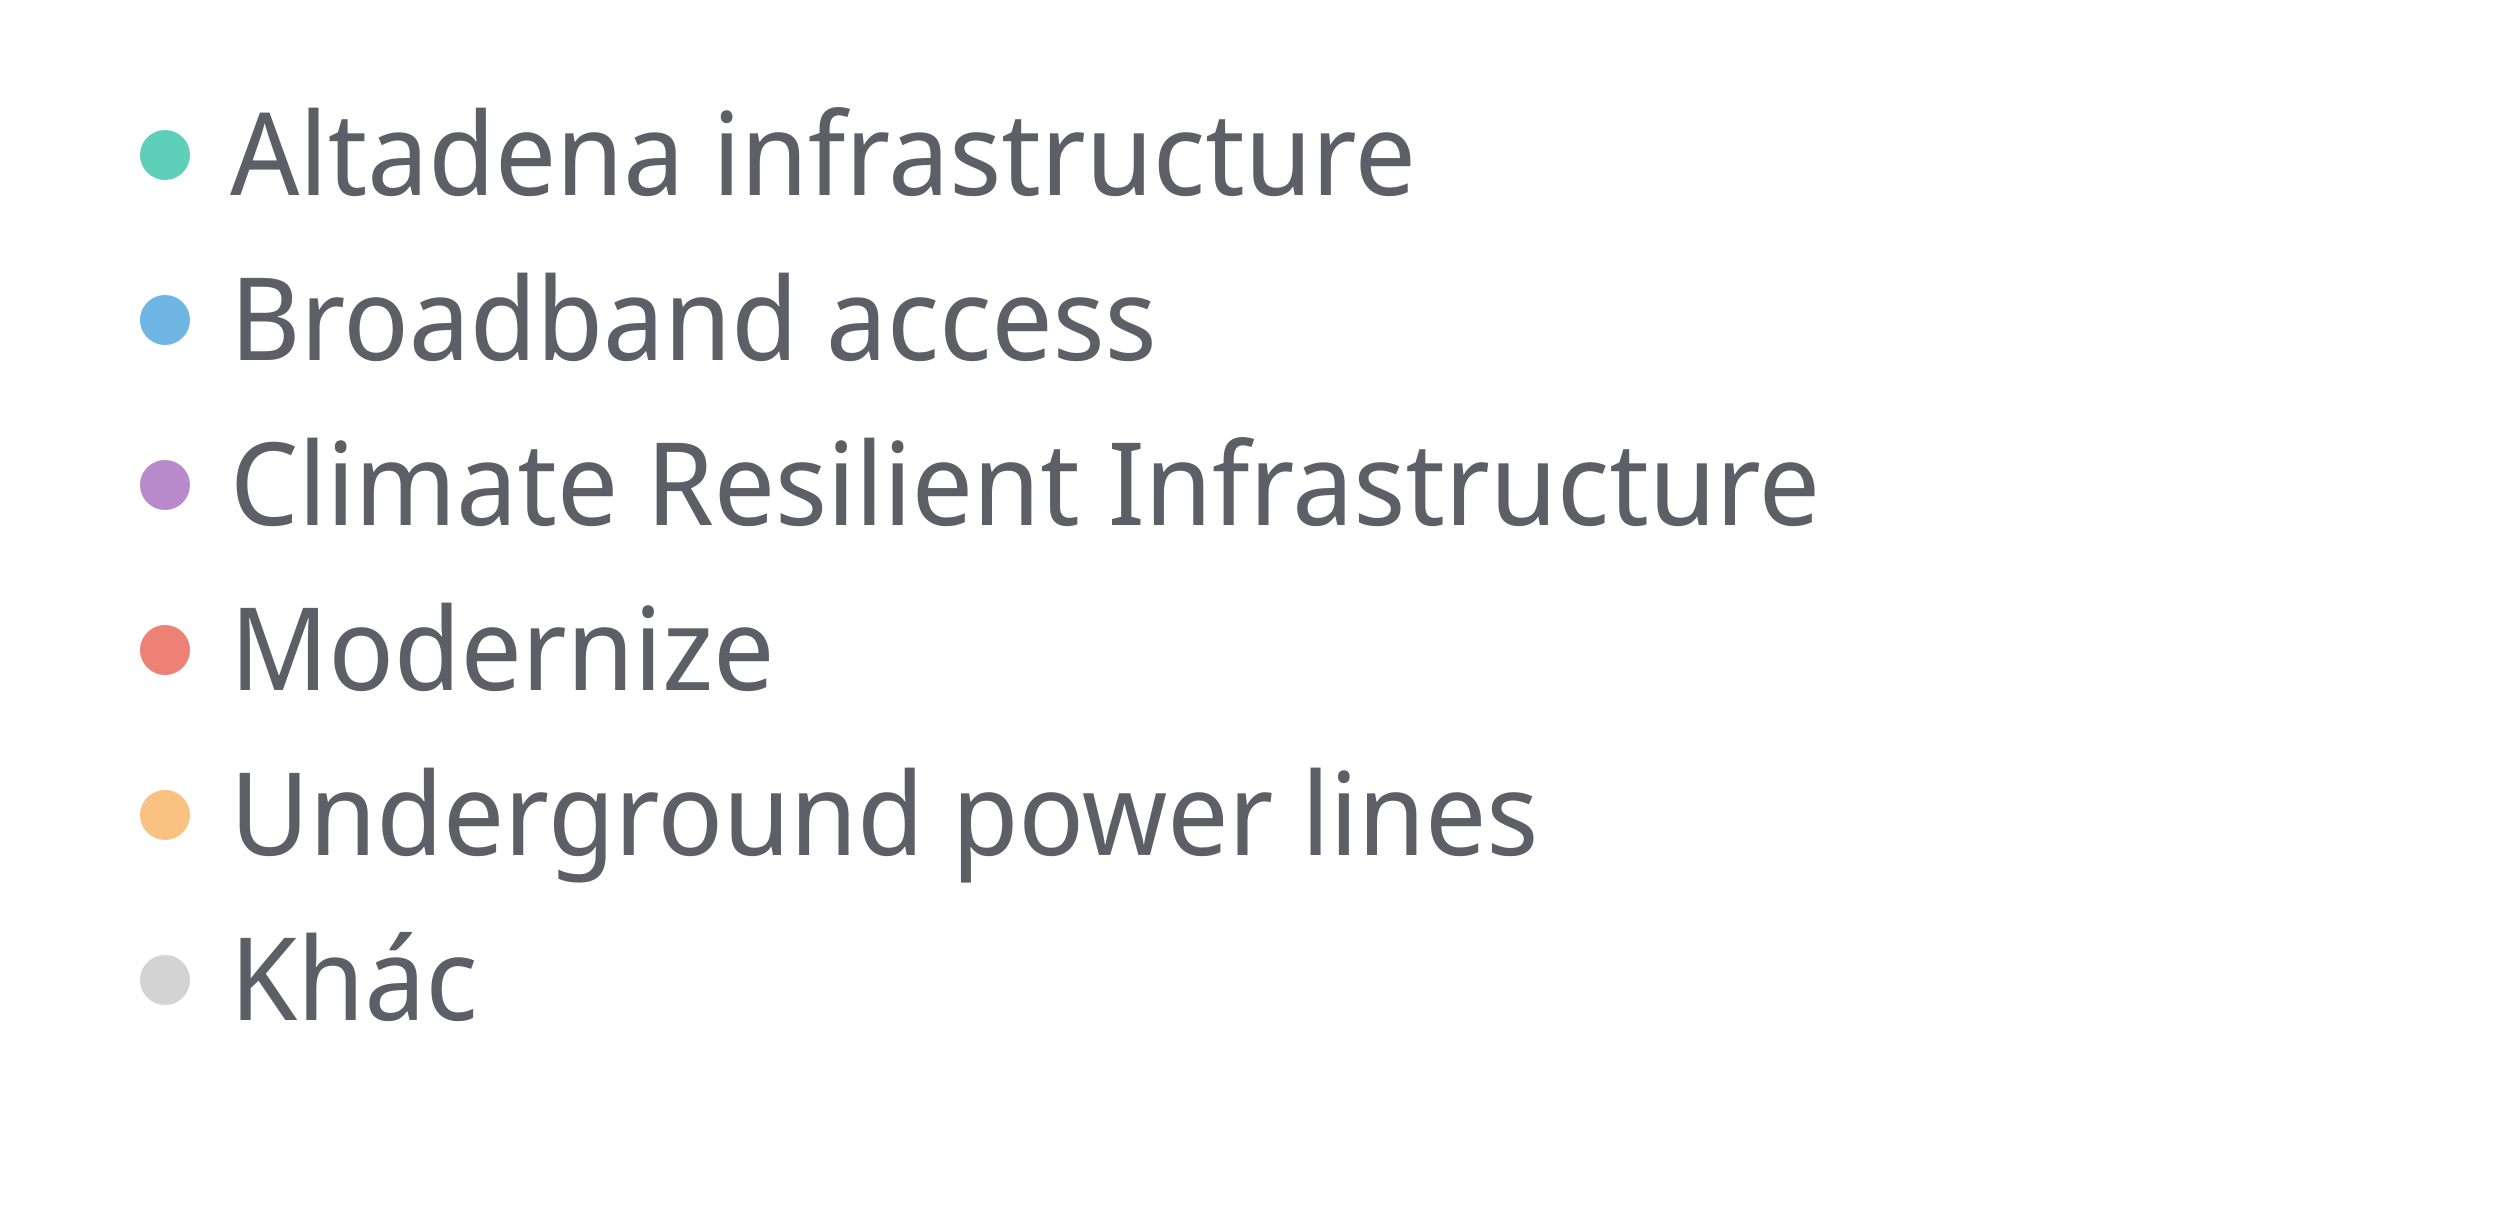
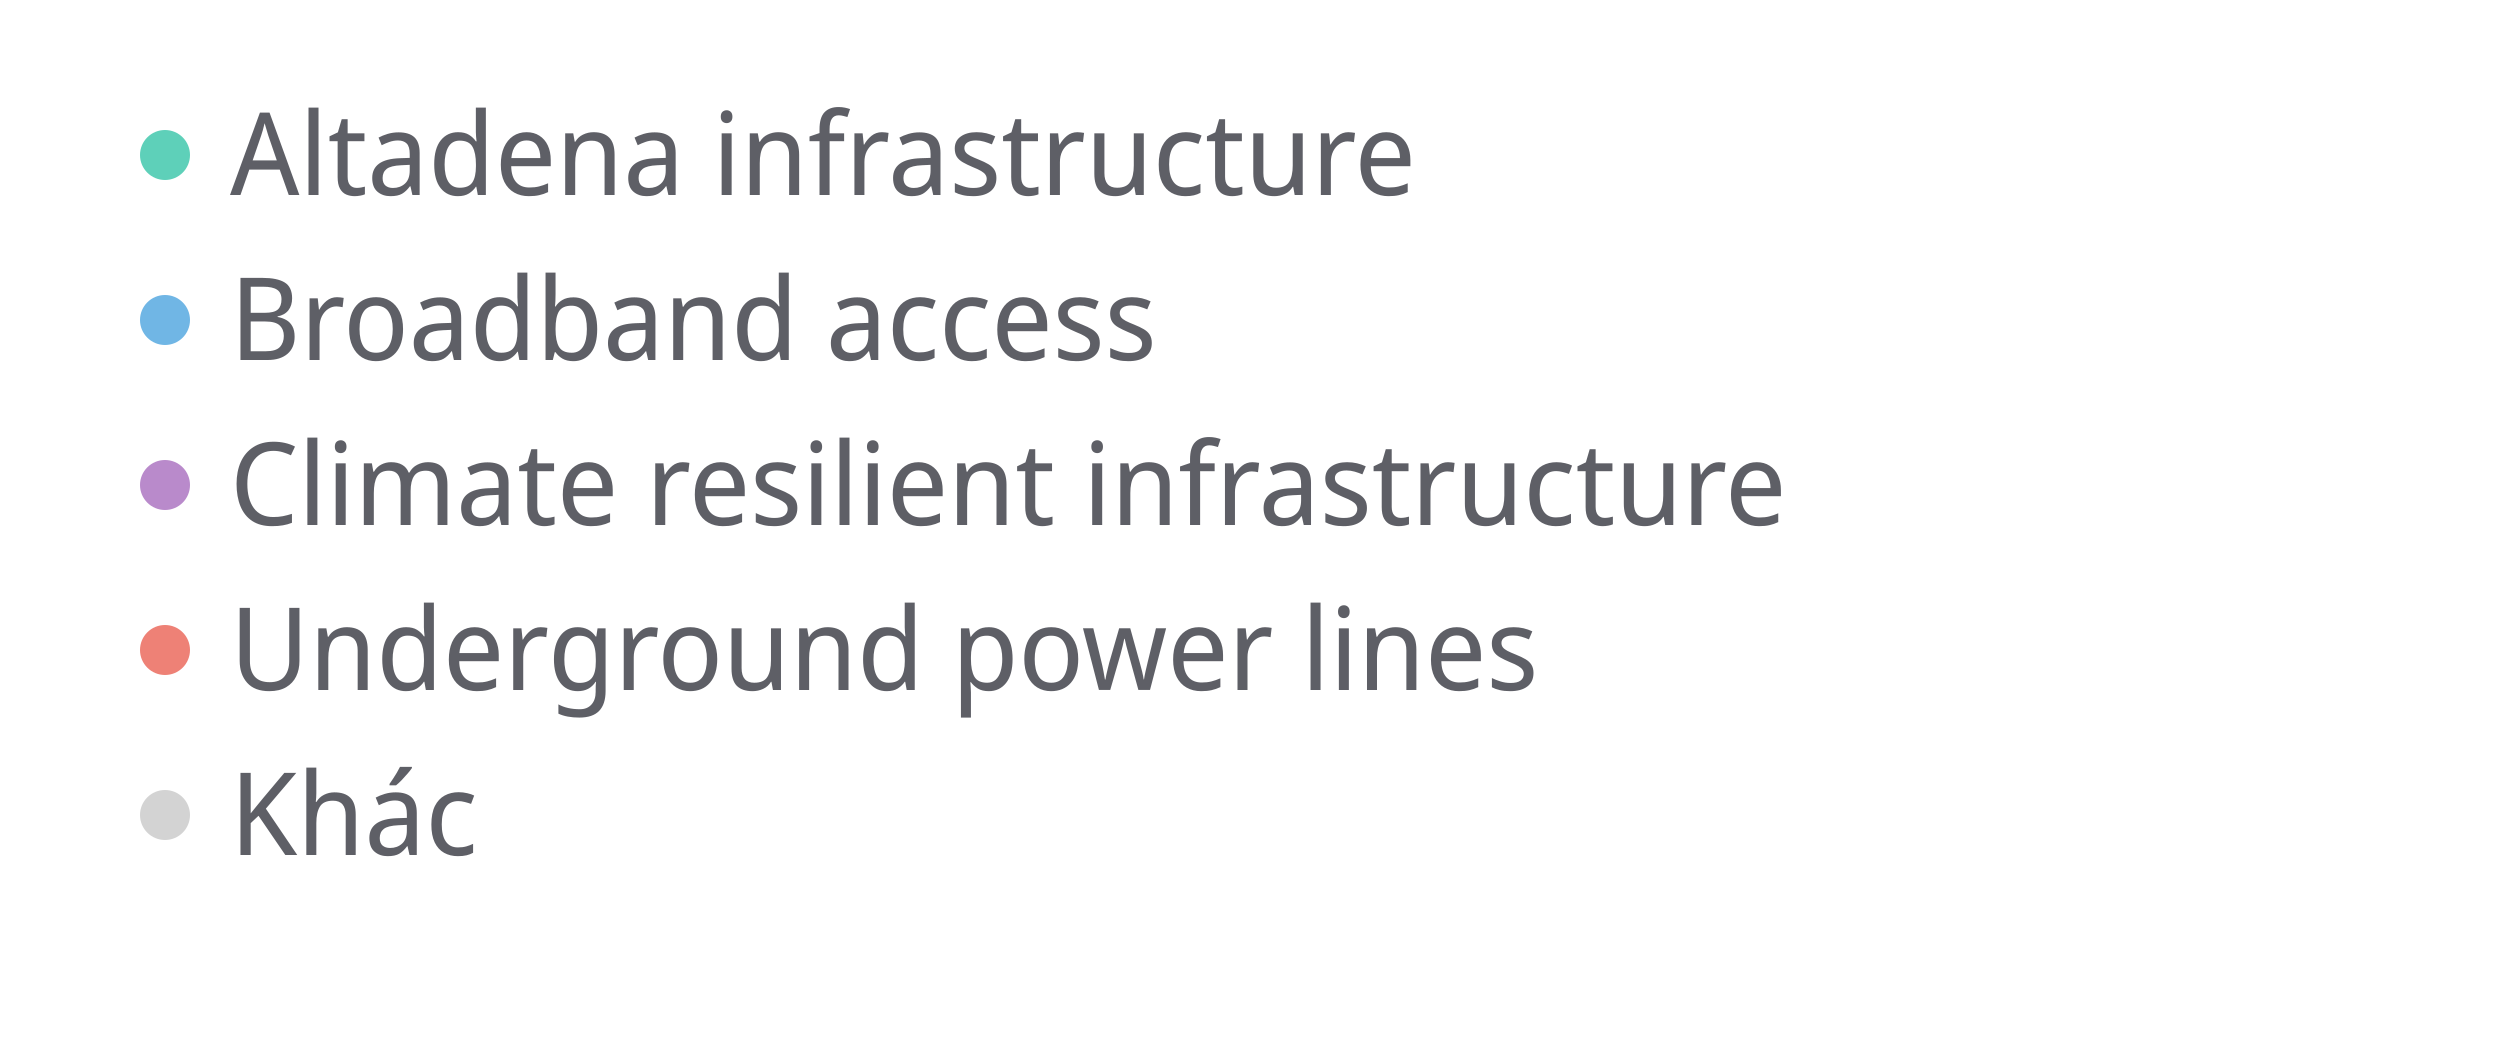
- <svg xmlns="http://www.w3.org/2000/svg" width="500" height="243" viewBox="0 0 500 243" preserveAspectRatio="xMidYMid meet">
+ <svg xmlns="http://www.w3.org/2000/svg" width="500" height="210" viewBox="0 0 500 210" preserveAspectRatio="xMidYMid meet">
  <circle cx="33" cy="31" r="5" fill="#5ed0b9" fill-opacity="1.0" stroke="none" stroke-width="0.5" />
  <text fill="#5e5f66" x="46" y="39" font-family="Noto Sans Display" font-size="23">Altadena infrastructure</text>
  <circle cx="33" cy="64" r="5" fill="#70b6e5" fill-opacity="1.0" stroke="none" stroke-width="0.5" />
  <text fill="#5e5f66" x="46" y="72" font-family="Noto Sans Display" font-size="23">Broadband access</text>
  <circle cx="33" cy="97" r="5" fill="#b98acb" fill-opacity="1.0" stroke="none" stroke-width="0.5" />
-   <text fill="#5e5f66" x="46" y="105" font-family="Noto Sans Display" font-size="23">Climate Resilient Infrastructure</text>
+   <text fill="#5e5f66" x="46" y="105" font-family="Noto Sans Display" font-size="23">Climate resilient infrastructure </text>
  <circle cx="33" cy="130" r="5" fill="#ee8176" fill-opacity="1.0" stroke="none" stroke-width="0.5" />
-   <text fill="#5e5f66" x="46" y="138" font-family="Noto Sans Display" font-size="23">Modernize </text>
-   <circle cx="33" cy="163" r="5" fill="#f9c280" fill-opacity="1.0" stroke="none" stroke-width="0.5" />
-   <text fill="#5e5f66" x="46" y="171" font-family="Noto Sans Display" font-size="23">Underground power lines</text>
-   <circle cx="33" cy="196" r="5" fill="lightgray" fill-opacity="1.0" stroke="none" stroke-width="0.5" />
-   <text fill="#5e5f66" x="46" y="204" font-family="Noto Sans Display" font-size="23">Khác</text>
+   <text fill="#5e5f66" x="46" y="138" font-family="Noto Sans Display" font-size="23">Underground power lines</text>
+   <circle cx="33" cy="163" r="5" fill="lightgray" fill-opacity="1.0" stroke="none" stroke-width="0.5" />
+   <text fill="#5e5f66" x="46" y="171" font-family="Noto Sans Display" font-size="23">Khác</text>
</svg>
